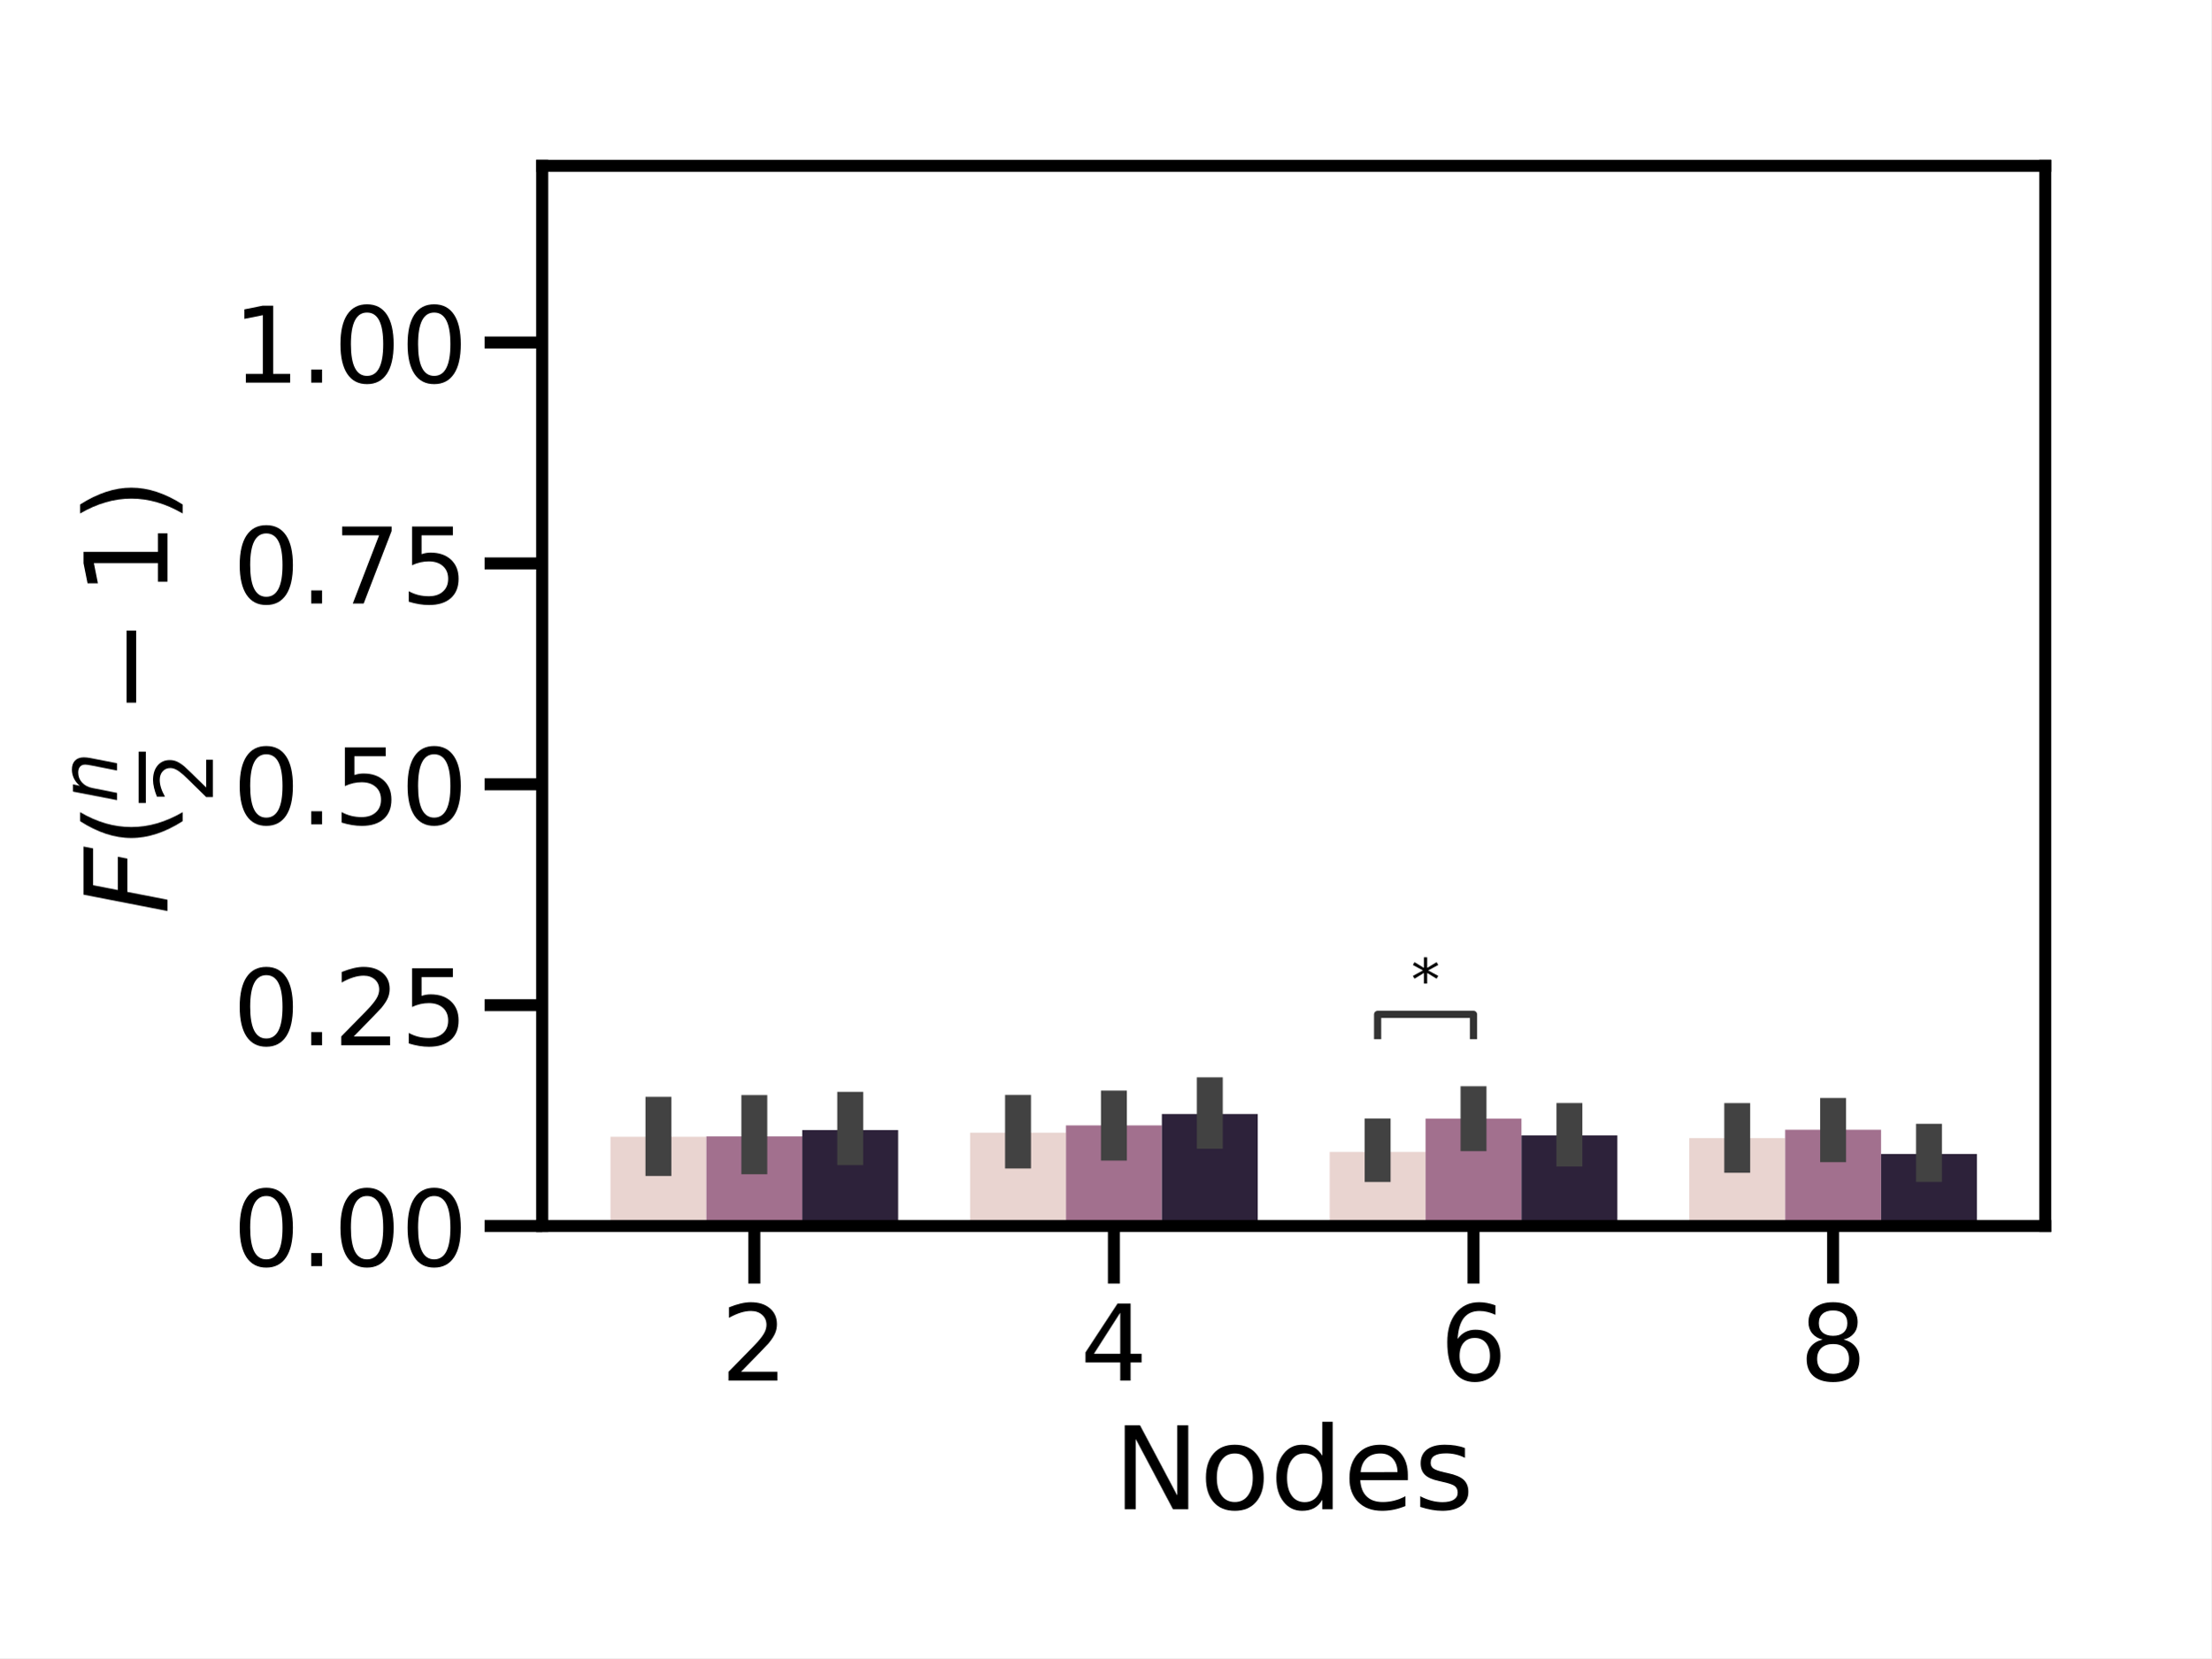
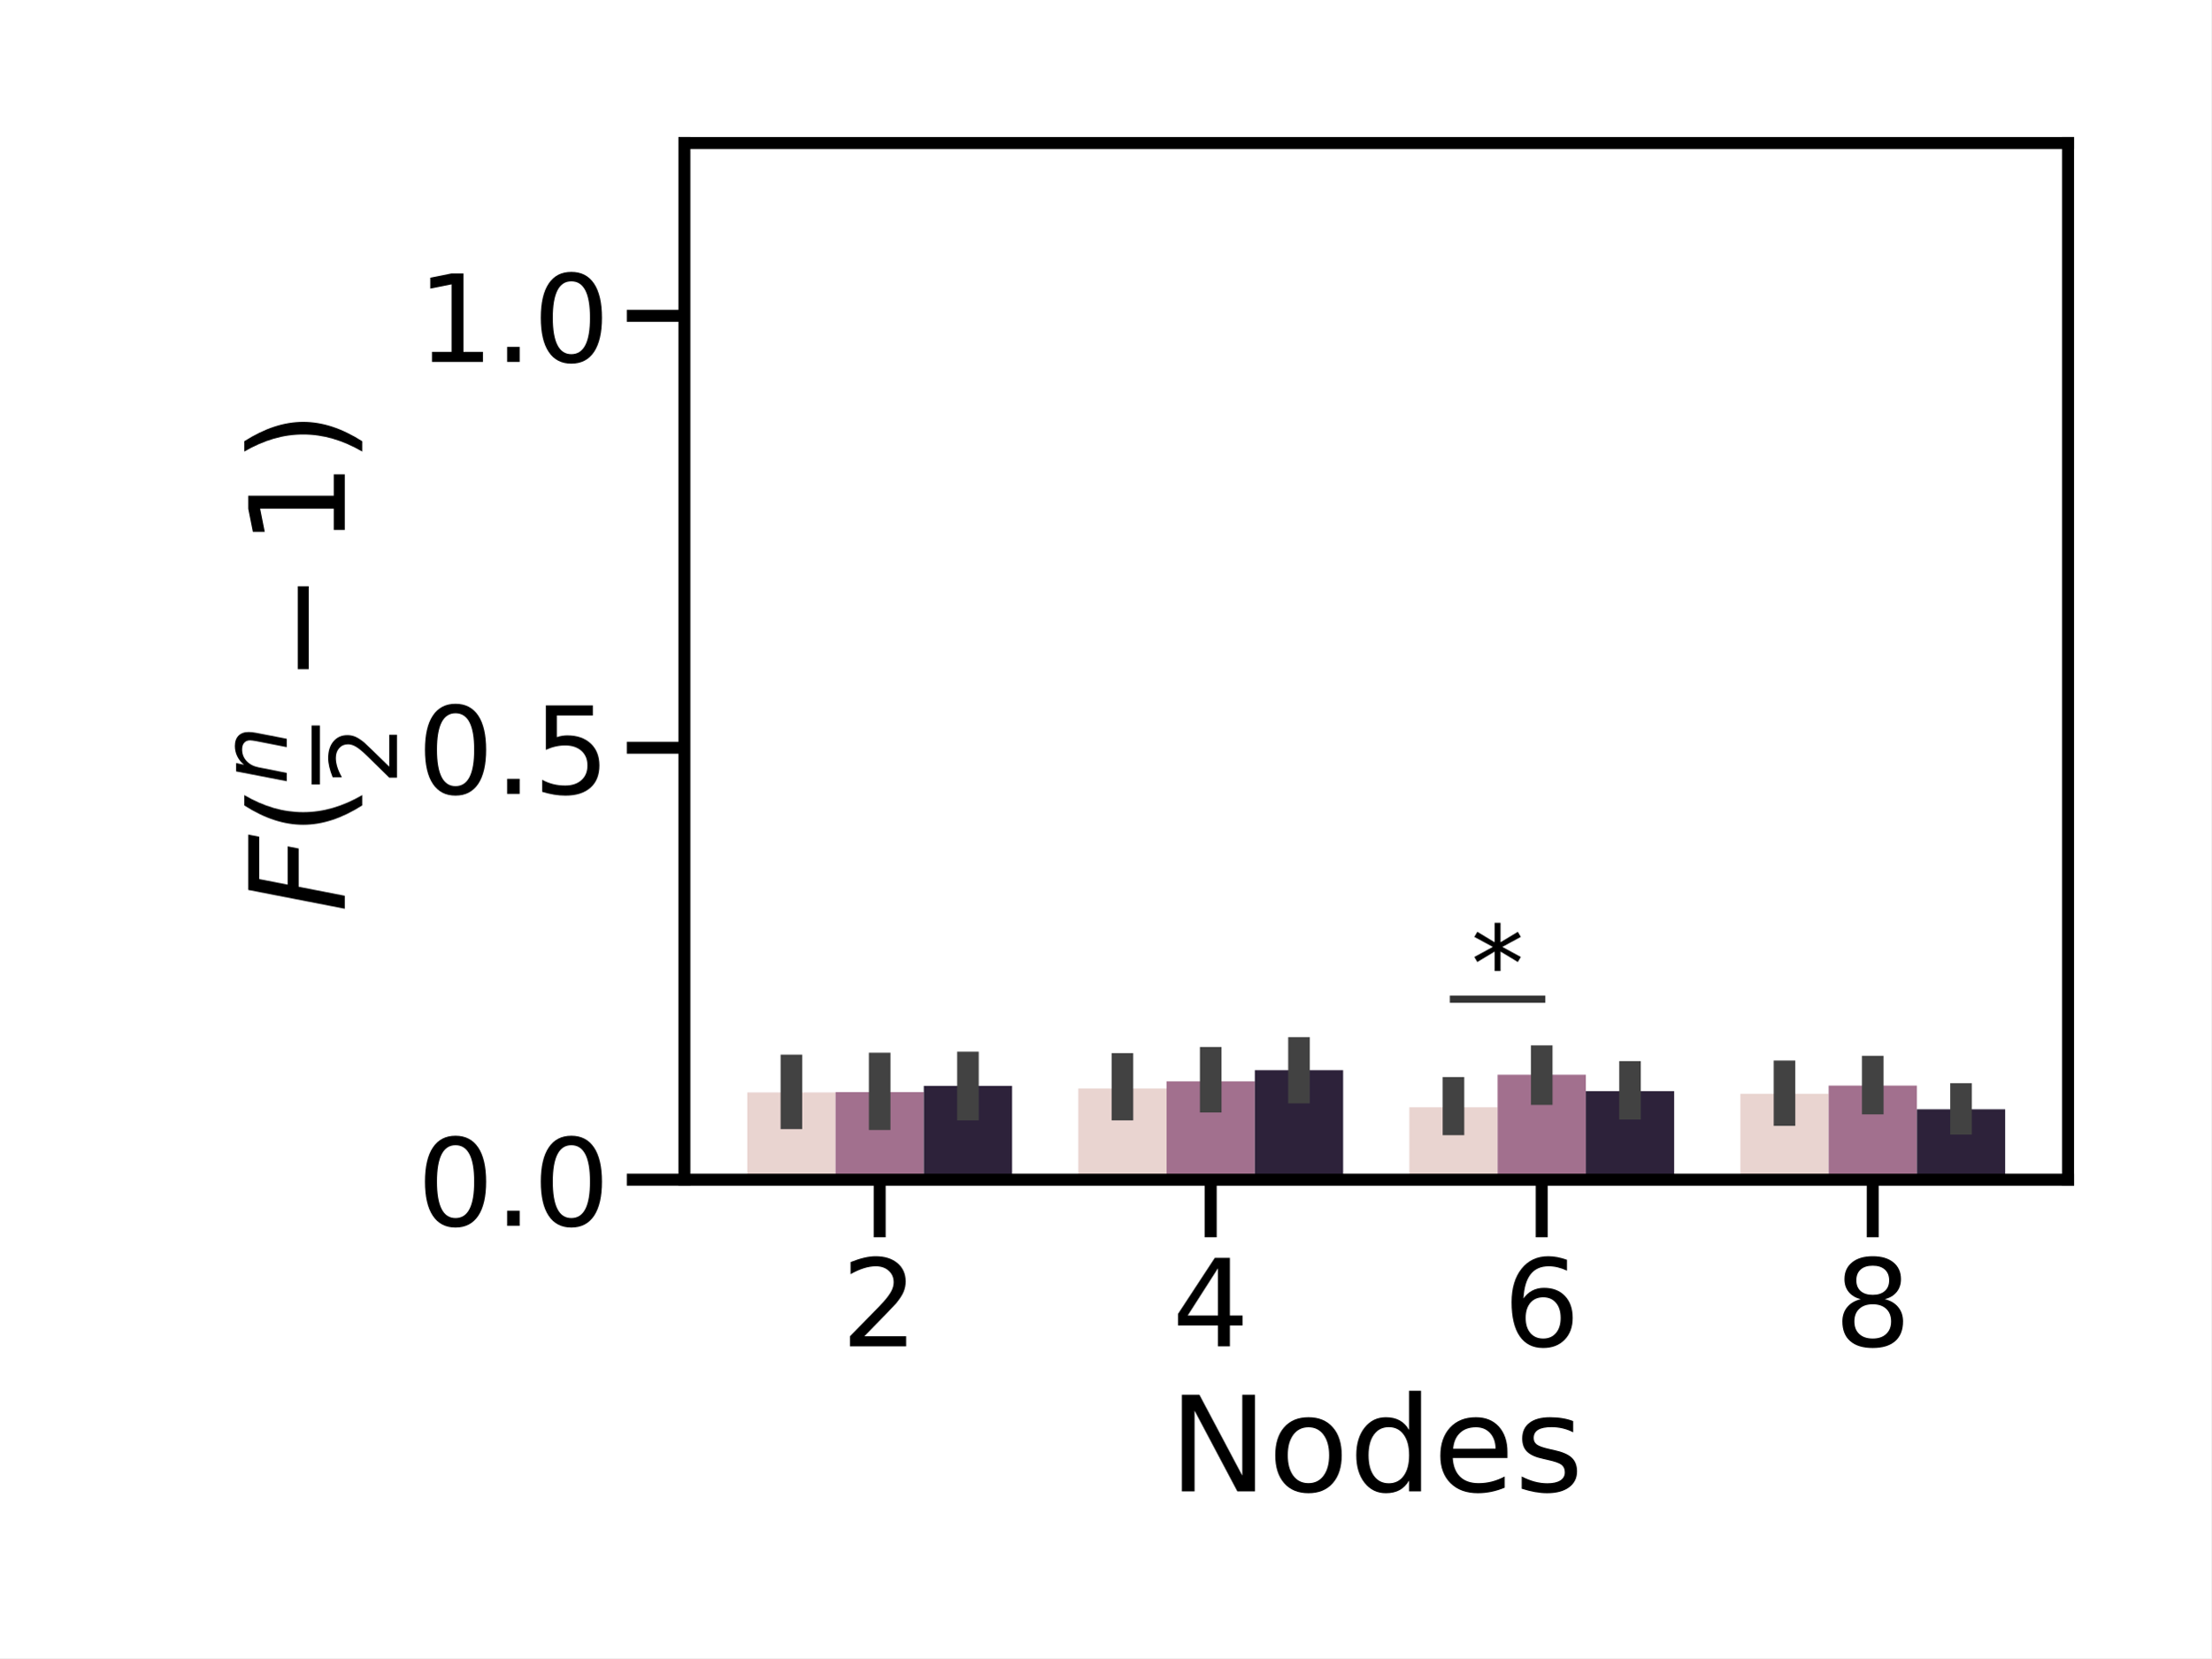
- <svg xmlns="http://www.w3.org/2000/svg" xmlns:xlink="http://www.w3.org/1999/xlink" height="345.6pt" version="1.1" viewBox="0 0 460.8 345.6" width="460.8pt">
+ <svg xmlns="http://www.w3.org/2000/svg" xmlns:xlink="http://www.w3.org/1999/xlink" width="460.8pt" height="345.6pt" viewBox="0 0 460.8 345.6" version="1.1">
  <defs>
-     <style type="text/css">
- *{stroke-linecap:butt;stroke-linejoin:round;}
-   </style>
+     <style type="text/css">*{stroke-linejoin: round; stroke-linecap: butt}</style>
  </defs>
  <g id="figure_1">
    <g id="patch_1">
-       <path d="M 0 345.6  L 460.8 345.6  L 460.8 0  L 0 0  z " style="fill:#ffffff;" />
+       <path d="M 0 345.6  L 460.8 345.6  L 460.8 0  L 0 0  z " style="fill: #ffffff" />
    </g>
    <g id="axes_1">
      <g id="patch_2">
-         <path d="M 112.986 255.54  L 426.24 255.54  L 426.24 34.56  L 112.986 34.56  z " style="fill:#ffffff;" />
+         <path d="M 142.623 245.892  L 430.992 245.892  L 430.992 29.808  L 142.623 29.808  z " style="fill: #ffffff" />
      </g>
      <g id="patch_3">
-         <path clip-path="url(#pf1026919fa)" d="M 127.225 255.54  L 147.209 255.54  L 147.209 236.933  L 127.225 236.933  z " style="fill:#e9d4d0;" />
+         <path d="M 155.731 245.892  L 174.127 245.892  L 174.127 227.697  L 155.731 227.697  z " clip-path="url(#p7e2e59fb26)" style="fill: #e9d4d0" />
      </g>
      <g id="patch_4">
-         <path clip-path="url(#pf1026919fa)" d="M 202.166 255.54  L 222.15 255.54  L 222.15 236.095  L 202.166 236.095  z " style="fill:#e9d4d0;" />
+         <path d="M 224.718 245.892  L 243.115 245.892  L 243.115 226.878  L 224.718 226.878  z " clip-path="url(#p7e2e59fb26)" style="fill: #e9d4d0" />
      </g>
      <g id="patch_5">
-         <path clip-path="url(#pf1026919fa)" d="M 277.107 255.54  L 297.091 255.54  L 297.091 240.096  L 277.107 240.096  z " style="fill:#e9d4d0;" />
+         <path d="M 293.706 245.892  L 312.103 245.892  L 312.103 230.79  L 293.706 230.79  z " clip-path="url(#p7e2e59fb26)" style="fill: #e9d4d0" />
      </g>
      <g id="patch_6">
-         <path clip-path="url(#pf1026919fa)" d="M 352.048 255.54  L 372.033 255.54  L 372.033 237.219  L 352.048 237.219  z " style="fill:#e9d4d0;" />
+         <path d="M 362.694 245.892  L 381.091 245.892  L 381.091 227.977  L 362.694 227.977  z " clip-path="url(#p7e2e59fb26)" style="fill: #e9d4d0" />
      </g>
      <g id="patch_7">
-         <path clip-path="url(#pf1026919fa)" d="M 147.209 255.54  L 167.193 255.54  L 167.193 236.868  L 147.209 236.868  z " style="fill:#a2708e;" />
+         <path d="M 174.127 245.892  L 192.524 245.892  L 192.524 227.634  L 174.127 227.634  z " clip-path="url(#p7e2e59fb26)" style="fill: #a2708e" />
      </g>
      <g id="patch_8">
-         <path clip-path="url(#pf1026919fa)" d="M 222.15 255.54  L 242.135 255.54  L 242.135 234.569  L 222.15 234.569  z " style="fill:#a2708e;" />
+         <path d="M 243.115 245.892  L 261.512 245.892  L 261.512 225.386  L 243.115 225.386  z " clip-path="url(#p7e2e59fb26)" style="fill: #a2708e" />
      </g>
      <g id="patch_9">
-         <path clip-path="url(#pf1026919fa)" d="M 297.091 255.54  L 317.076 255.54  L 317.076 233.162  L 297.091 233.162  z " style="fill:#a2708e;" />
+         <path d="M 312.103 245.892  L 330.5 245.892  L 330.5 224.01  L 312.103 224.01  z " clip-path="url(#p7e2e59fb26)" style="fill: #a2708e" />
      </g>
      <g id="patch_10">
-         <path clip-path="url(#pf1026919fa)" d="M 372.033 255.54  L 392.017 255.54  L 392.017 235.469  L 372.033 235.469  z " style="fill:#a2708e;" />
+         <path d="M 381.091 245.892  L 399.488 245.892  L 399.488 226.266  L 381.091 226.266  z " clip-path="url(#p7e2e59fb26)" style="fill: #a2708e" />
      </g>
      <g id="patch_11">
-         <path clip-path="url(#pf1026919fa)" d="M 167.193 255.54  L 187.178 255.54  L 187.178 235.539  L 167.193 235.539  z " style="fill:#2d223a;" />
+         <path d="M 192.524 245.892  L 210.921 245.892  L 210.921 226.334  L 192.524 226.334  z " clip-path="url(#p7e2e59fb26)" style="fill: #2d223a" />
      </g>
      <g id="patch_12">
-         <path clip-path="url(#pf1026919fa)" d="M 242.135 255.54  L 262.119 255.54  L 262.119 232.192  L 242.135 232.192  z " style="fill:#2d223a;" />
+         <path d="M 261.512 245.892  L 279.909 245.892  L 279.909 223.061  L 261.512 223.061  z " clip-path="url(#p7e2e59fb26)" style="fill: #2d223a" />
      </g>
      <g id="patch_13">
-         <path clip-path="url(#pf1026919fa)" d="M 317.076 255.54  L 337.06 255.54  L 337.06 236.658  L 317.076 236.658  z " style="fill:#2d223a;" />
+         <path d="M 330.5 245.892  L 348.897 245.892  L 348.897 227.429  L 330.5 227.429  z " clip-path="url(#p7e2e59fb26)" style="fill: #2d223a" />
      </g>
      <g id="patch_14">
-         <path clip-path="url(#pf1026919fa)" d="M 392.017 255.54  L 412.001 255.54  L 412.001 240.531  L 392.017 240.531  z " style="fill:#2d223a;" />
+         <path d="M 399.488 245.892  L 417.884 245.892  L 417.884 231.216  L 399.488 231.216  z " clip-path="url(#p7e2e59fb26)" style="fill: #2d223a" />
+       </g>
+       <g id="patch_15">
+         <path d="M 183.326 245.892  L 183.326 245.892  L 183.326 245.892  L 183.326 245.892  z " clip-path="url(#p7e2e59fb26)" style="fill: #e9d4d0" />
+       </g>
+       <g id="patch_16">
+         <path d="M 183.326 245.892  L 183.326 245.892  L 183.326 245.892  L 183.326 245.892  z " clip-path="url(#p7e2e59fb26)" style="fill: #a2708e" />
+       </g>
+       <g id="patch_17">
+         <path d="M 183.326 245.892  L 183.326 245.892  L 183.326 245.892  L 183.326 245.892  z " clip-path="url(#p7e2e59fb26)" style="fill: #2d223a" />
      </g>
      <g id="matplotlib.axis_1">
        <g id="xtick_1">
          <g id="line2d_1">
            <defs>
-               <path d="M 0 0  L 0 12  " id="m43cfe538e5" style="stroke:#000000;stroke-width:2.5;" />
-             </defs>
-             <g>
-               <use style="stroke:#000000;stroke-width:2.5;" x="157.201" xlink:href="#m43cfe538e5" y="255.54" />
+               <path id="mf02ddf198c" d="M 0 0  L 0 12  " style="stroke: #000000; stroke-width: 2.5" />
+             </defs>
+             <g>
+               <use xlink:href="#mf02ddf198c" x="183.326" y="245.892" style="stroke: #000000; stroke-width: 2.5" />
            </g>
          </g>
          <g id="text_1">
-             <defs>
-               <path d="M 19.188 8.297  L 53.609 8.297  L 53.609 0  L 7.328 0  L 7.328 8.297  Q 12.938 14.109 22.625 23.891  Q 32.328 33.688 34.812 36.531  Q 39.547 41.844 41.422 45.531  Q 43.312 49.219 43.312 52.781  Q 43.312 58.594 39.234 62.25  Q 35.156 65.922 28.609 65.922  Q 23.969 65.922 18.812 64.312  Q 13.672 62.703 7.812 59.422  L 7.812 69.391  Q 13.766 71.781 18.938 73  Q 24.125 74.219 28.422 74.219  Q 39.75 74.219 46.484 68.547  Q 53.219 62.891 53.219 53.422  Q 53.219 48.922 51.531 44.891  Q 49.859 40.875 45.406 35.406  Q 44.188 33.984 37.641 27.219  Q 31.109 20.453 19.188 8.297  z " id="DejaVuSans-32" />
-             </defs>
-             <g transform="translate(150.2025 287.7566)scale(0.22 -0.22)">
+             <g transform="translate(175.2772 280.616) scale(0.253 -0.253)">
+               <defs>
+                 <path id="DejaVuSans-32" d="M 1228 531  L 3431 531  L 3431 0  L 469 0  L 469 531  Q 828 903 1448 1529  Q 2069 2156 2228 2338  Q 2531 2678 2651 2914  Q 2772 3150 2772 3378  Q 2772 3750 2511 3984  Q 2250 4219 1831 4219  Q 1534 4219 1204 4116  Q 875 4013 500 3803  L 500 4441  Q 881 4594 1212 4672  Q 1544 4750 1819 4750  Q 2544 4750 2975 4387  Q 3406 4025 3406 3419  Q 3406 3131 3298 2873  Q 3191 2616 2906 2266  Q 2828 2175 2409 1742  Q 1991 1309 1228 531  z " transform="scale(0.015625)" />
+               </defs>
              <use xlink:href="#DejaVuSans-32" />
            </g>
          </g>
        </g>
        <g id="xtick_2">
          <g id="line2d_2">
            <g>
-               <use style="stroke:#000000;stroke-width:2.5;" x="232.142" xlink:href="#m43cfe538e5" y="255.54" />
+               <use xlink:href="#mf02ddf198c" x="252.314" y="245.892" style="stroke: #000000; stroke-width: 2.5" />
            </g>
          </g>
          <g id="text_2">
-             <defs>
-               <path d="M 37.797 64.312  L 12.891 25.391  L 37.797 25.391  z M 35.203 72.906  L 47.609 72.906  L 47.609 25.391  L 58.016 25.391  L 58.016 17.188  L 47.609 17.188  L 47.609 0  L 37.797 0  L 37.797 17.188  L 4.891 17.188  L 4.891 26.703  z " id="DejaVuSans-34" />
-             </defs>
-             <g transform="translate(225.1437 287.7566)scale(0.22 -0.22)">
+             <g transform="translate(244.265 280.616) scale(0.253 -0.253)">
+               <defs>
+                 <path id="DejaVuSans-34" d="M 2419 4116  L 825 1625  L 2419 1625  L 2419 4116  z M 2253 4666  L 3047 4666  L 3047 1625  L 3713 1625  L 3713 1100  L 3047 1100  L 3047 0  L 2419 0  L 2419 1100  L 313 1100  L 313 1709  L 2253 4666  z " transform="scale(0.015625)" />
+               </defs>
              <use xlink:href="#DejaVuSans-34" />
            </g>
          </g>
        </g>
        <g id="xtick_3">
          <g id="line2d_3">
            <g>
-               <use style="stroke:#000000;stroke-width:2.5;" x="307.084" xlink:href="#m43cfe538e5" y="255.54" />
+               <use xlink:href="#mf02ddf198c" x="321.301" y="245.892" style="stroke: #000000; stroke-width: 2.5" />
            </g>
          </g>
          <g id="text_3">
-             <defs>
-               <path d="M 33.016 40.375  Q 26.375 40.375 22.484 35.828  Q 18.609 31.297 18.609 23.391  Q 18.609 15.531 22.484 10.953  Q 26.375 6.391 33.016 6.391  Q 39.656 6.391 43.531 10.953  Q 47.406 15.531 47.406 23.391  Q 47.406 31.297 43.531 35.828  Q 39.656 40.375 33.016 40.375  z M 52.594 71.297  L 52.594 62.312  Q 48.875 64.062 45.094 64.984  Q 41.312 65.922 37.594 65.922  Q 27.828 65.922 22.672 59.328  Q 17.531 52.734 16.797 39.406  Q 19.672 43.656 24.016 45.922  Q 28.375 48.188 33.594 48.188  Q 44.578 48.188 50.953 41.516  Q 57.328 34.859 57.328 23.391  Q 57.328 12.156 50.688 5.359  Q 44.047 -1.422 33.016 -1.422  Q 20.359 -1.422 13.672 8.266  Q 6.984 17.969 6.984 36.375  Q 6.984 53.656 15.188 63.938  Q 23.391 74.219 37.203 74.219  Q 40.922 74.219 44.703 73.484  Q 48.484 72.75 52.594 71.297  z " id="DejaVuSans-36" />
-             </defs>
-             <g transform="translate(300.0848 287.7566)scale(0.22 -0.22)">
+             <g transform="translate(313.2528 280.616) scale(0.253 -0.253)">
+               <defs>
+                 <path id="DejaVuSans-36" d="M 2113 2584  Q 1688 2584 1439 2293  Q 1191 2003 1191 1497  Q 1191 994 1439 701  Q 1688 409 2113 409  Q 2538 409 2786 701  Q 3034 994 3034 1497  Q 3034 2003 2786 2293  Q 2538 2584 2113 2584  z M 3366 4563  L 3366 3988  Q 3128 4100 2886 4159  Q 2644 4219 2406 4219  Q 1781 4219 1451 3797  Q 1122 3375 1075 2522  Q 1259 2794 1537 2939  Q 1816 3084 2150 3084  Q 2853 3084 3261 2657  Q 3669 2231 3669 1497  Q 3669 778 3244 343  Q 2819 -91 2113 -91  Q 1303 -91 875 529  Q 447 1150 447 2328  Q 447 3434 972 4092  Q 1497 4750 2381 4750  Q 2619 4750 2861 4703  Q 3103 4656 3366 4563  z " transform="scale(0.015625)" />
+               </defs>
              <use xlink:href="#DejaVuSans-36" />
            </g>
          </g>
        </g>
        <g id="xtick_4">
          <g id="line2d_4">
            <g>
-               <use style="stroke:#000000;stroke-width:2.5;" x="382.025" xlink:href="#m43cfe538e5" y="255.54" />
+               <use xlink:href="#mf02ddf198c" x="390.289" y="245.892" style="stroke: #000000; stroke-width: 2.5" />
            </g>
          </g>
          <g id="text_4">
-             <defs>
-               <path d="M 31.781 34.625  Q 24.75 34.625 20.719 30.859  Q 16.703 27.094 16.703 20.516  Q 16.703 13.922 20.719 10.156  Q 24.75 6.391 31.781 6.391  Q 38.812 6.391 42.859 10.172  Q 46.922 13.969 46.922 20.516  Q 46.922 27.094 42.891 30.859  Q 38.875 34.625 31.781 34.625  z M 21.922 38.812  Q 15.578 40.375 12.031 44.719  Q 8.5 49.078 8.5 55.328  Q 8.5 64.062 14.719 69.141  Q 20.953 74.219 31.781 74.219  Q 42.672 74.219 48.875 69.141  Q 55.078 64.062 55.078 55.328  Q 55.078 49.078 51.531 44.719  Q 48 40.375 41.703 38.812  Q 48.828 37.156 52.797 32.312  Q 56.781 27.484 56.781 20.516  Q 56.781 9.906 50.312 4.234  Q 43.844 -1.422 31.781 -1.422  Q 19.734 -1.422 13.25 4.234  Q 6.781 9.906 6.781 20.516  Q 6.781 27.484 10.781 32.312  Q 14.797 37.156 21.922 38.812  z M 18.312 54.391  Q 18.312 48.734 21.844 45.562  Q 25.391 42.391 31.781 42.391  Q 38.141 42.391 41.719 45.562  Q 45.312 48.734 45.312 54.391  Q 45.312 60.062 41.719 63.234  Q 38.141 66.406 31.781 66.406  Q 25.391 66.406 21.844 63.234  Q 18.312 60.062 18.312 54.391  z " id="DejaVuSans-38" />
-             </defs>
-             <g transform="translate(375.026 287.7566)scale(0.22 -0.22)">
+             <g transform="translate(382.2406 280.616) scale(0.253 -0.253)">
+               <defs>
+                 <path id="DejaVuSans-38" d="M 2034 2216  Q 1584 2216 1326 1975  Q 1069 1734 1069 1313  Q 1069 891 1326 650  Q 1584 409 2034 409  Q 2484 409 2743 651  Q 3003 894 3003 1313  Q 3003 1734 2745 1975  Q 2488 2216 2034 2216  z M 1403 2484  Q 997 2584 770 2862  Q 544 3141 544 3541  Q 544 4100 942 4425  Q 1341 4750 2034 4750  Q 2731 4750 3128 4425  Q 3525 4100 3525 3541  Q 3525 3141 3298 2862  Q 3072 2584 2669 2484  Q 3125 2378 3379 2068  Q 3634 1759 3634 1313  Q 3634 634 3220 271  Q 2806 -91 2034 -91  Q 1263 -91 848 271  Q 434 634 434 1313  Q 434 1759 690 2068  Q 947 2378 1403 2484  z M 1172 3481  Q 1172 3119 1398 2916  Q 1625 2713 2034 2713  Q 2441 2713 2670 2916  Q 2900 3119 2900 3481  Q 2900 3844 2670 4047  Q 2441 4250 2034 4250  Q 1625 4250 1398 4047  Q 1172 3844 1172 3481  z " transform="scale(0.015625)" />
+               </defs>
              <use xlink:href="#DejaVuSans-38" />
            </g>
          </g>
        </g>
        <g id="text_5">
-           <defs>
-             <path d="M 9.812 72.906  L 23.094 72.906  L 55.422 11.922  L 55.422 72.906  L 64.984 72.906  L 64.984 0  L 51.703 0  L 19.391 60.984  L 19.391 0  L 9.812 0  z " id="DejaVuSans-4e" />
-             <path d="M 30.609 48.391  Q 23.391 48.391 19.188 42.75  Q 14.984 37.109 14.984 27.297  Q 14.984 17.484 19.156 11.844  Q 23.344 6.203 30.609 6.203  Q 37.797 6.203 41.984 11.859  Q 46.188 17.531 46.188 27.297  Q 46.188 37.016 41.984 42.703  Q 37.797 48.391 30.609 48.391  z M 30.609 56  Q 42.328 56 49.016 48.375  Q 55.719 40.766 55.719 27.297  Q 55.719 13.875 49.016 6.219  Q 42.328 -1.422 30.609 -1.422  Q 18.844 -1.422 12.172 6.219  Q 5.516 13.875 5.516 27.297  Q 5.516 40.766 12.172 48.375  Q 18.844 56 30.609 56  z " id="DejaVuSans-6f" />
-             <path d="M 45.406 46.391  L 45.406 75.984  L 54.391 75.984  L 54.391 0  L 45.406 0  L 45.406 8.203  Q 42.578 3.328 38.25 0.953  Q 33.938 -1.422 27.875 -1.422  Q 17.969 -1.422 11.734 6.484  Q 5.516 14.406 5.516 27.297  Q 5.516 40.188 11.734 48.094  Q 17.969 56 27.875 56  Q 33.938 56 38.25 53.625  Q 42.578 51.266 45.406 46.391  z M 14.797 27.297  Q 14.797 17.391 18.875 11.75  Q 22.953 6.109 30.078 6.109  Q 37.203 6.109 41.297 11.75  Q 45.406 17.391 45.406 27.297  Q 45.406 37.203 41.297 42.844  Q 37.203 48.484 30.078 48.484  Q 22.953 48.484 18.875 42.844  Q 14.797 37.203 14.797 27.297  z " id="DejaVuSans-64" />
-             <path d="M 56.203 29.594  L 56.203 25.203  L 14.891 25.203  Q 15.484 15.922 20.484 11.062  Q 25.484 6.203 34.422 6.203  Q 39.594 6.203 44.453 7.469  Q 49.312 8.734 54.109 11.281  L 54.109 2.781  Q 49.266 0.734 44.188 -0.344  Q 39.109 -1.422 33.891 -1.422  Q 20.797 -1.422 13.156 6.188  Q 5.516 13.812 5.516 26.812  Q 5.516 40.234 12.766 48.109  Q 20.016 56 32.328 56  Q 43.359 56 49.781 48.891  Q 56.203 41.797 56.203 29.594  z M 47.219 32.234  Q 47.125 39.594 43.094 43.984  Q 39.062 48.391 32.422 48.391  Q 24.906 48.391 20.391 44.141  Q 15.875 39.891 15.188 32.172  z " id="DejaVuSans-65" />
-             <path d="M 44.281 53.078  L 44.281 44.578  Q 40.484 46.531 36.375 47.5  Q 32.281 48.484 27.875 48.484  Q 21.188 48.484 17.844 46.438  Q 14.5 44.391 14.5 40.281  Q 14.5 37.156 16.891 35.375  Q 19.281 33.594 26.516 31.984  L 29.594 31.297  Q 39.156 29.25 43.188 25.516  Q 47.219 21.781 47.219 15.094  Q 47.219 7.469 41.188 3.016  Q 35.156 -1.422 24.609 -1.422  Q 20.219 -1.422 15.453 -0.562  Q 10.688 0.297 5.422 2  L 5.422 11.281  Q 10.406 8.688 15.234 7.391  Q 20.062 6.109 24.812 6.109  Q 31.156 6.109 34.562 8.281  Q 37.984 10.453 37.984 14.406  Q 37.984 18.062 35.516 20.016  Q 33.062 21.969 24.703 23.781  L 21.578 24.516  Q 13.234 26.266 9.516 29.906  Q 5.812 33.547 5.812 39.891  Q 5.812 47.609 11.281 51.797  Q 16.75 56 26.812 56  Q 31.781 56 36.172 55.266  Q 40.578 54.547 44.281 53.078  z " id="DejaVuSans-73" />
-           </defs>
-           <g transform="translate(232.0399 314.5681)scale(0.24 -0.24)">
+           <g transform="translate(243.5984 310.8493) scale(0.276 -0.276)">
+             <defs>
+               <path id="DejaVuSans-4e" d="M 628 4666  L 1478 4666  L 3547 763  L 3547 4666  L 4159 4666  L 4159 0  L 3309 0  L 1241 3903  L 1241 0  L 628 0  L 628 4666  z " transform="scale(0.015625)" />
+               <path id="DejaVuSans-6f" d="M 1959 3097  Q 1497 3097 1228 2736  Q 959 2375 959 1747  Q 959 1119 1226 758  Q 1494 397 1959 397  Q 2419 397 2687 759  Q 2956 1122 2956 1747  Q 2956 2369 2687 2733  Q 2419 3097 1959 3097  z M 1959 3584  Q 2709 3584 3137 3096  Q 3566 2609 3566 1747  Q 3566 888 3137 398  Q 2709 -91 1959 -91  Q 1206 -91 779 398  Q 353 888 353 1747  Q 353 2609 779 3096  Q 1206 3584 1959 3584  z " transform="scale(0.015625)" />
+               <path id="DejaVuSans-64" d="M 2906 2969  L 2906 4863  L 3481 4863  L 3481 0  L 2906 0  L 2906 525  Q 2725 213 2448 61  Q 2172 -91 1784 -91  Q 1150 -91 751 415  Q 353 922 353 1747  Q 353 2572 751 3078  Q 1150 3584 1784 3584  Q 2172 3584 2448 3432  Q 2725 3281 2906 2969  z M 947 1747  Q 947 1113 1208 752  Q 1469 391 1925 391  Q 2381 391 2643 752  Q 2906 1113 2906 1747  Q 2906 2381 2643 2742  Q 2381 3103 1925 3103  Q 1469 3103 1208 2742  Q 947 2381 947 1747  z " transform="scale(0.015625)" />
+               <path id="DejaVuSans-65" d="M 3597 1894  L 3597 1613  L 953 1613  Q 991 1019 1311 708  Q 1631 397 2203 397  Q 2534 397 2845 478  Q 3156 559 3463 722  L 3463 178  Q 3153 47 2828 -22  Q 2503 -91 2169 -91  Q 1331 -91 842 396  Q 353 884 353 1716  Q 353 2575 817 3079  Q 1281 3584 2069 3584  Q 2775 3584 3186 3129  Q 3597 2675 3597 1894  z M 3022 2063  Q 3016 2534 2758 2815  Q 2500 3097 2075 3097  Q 1594 3097 1305 2825  Q 1016 2553 972 2059  L 3022 2063  z " transform="scale(0.015625)" />
+               <path id="DejaVuSans-73" d="M 2834 3397  L 2834 2853  Q 2591 2978 2328 3040  Q 2066 3103 1784 3103  Q 1356 3103 1142 2972  Q 928 2841 928 2578  Q 928 2378 1081 2264  Q 1234 2150 1697 2047  L 1894 2003  Q 2506 1872 2764 1633  Q 3022 1394 3022 966  Q 3022 478 2636 193  Q 2250 -91 1575 -91  Q 1294 -91 989 -36  Q 684 19 347 128  L 347 722  Q 666 556 975 473  Q 1284 391 1588 391  Q 1994 391 2212 530  Q 2431 669 2431 922  Q 2431 1156 2273 1281  Q 2116 1406 1581 1522  L 1381 1569  Q 847 1681 609 1914  Q 372 2147 372 2553  Q 372 3047 722 3315  Q 1072 3584 1716 3584  Q 2034 3584 2315 3537  Q 2597 3491 2834 3397  z " transform="scale(0.015625)" />
+             </defs>
            <use xlink:href="#DejaVuSans-4e" />
-             <use x="74.805" xlink:href="#DejaVuSans-6f" />
-             <use x="135.986" xlink:href="#DejaVuSans-64" />
-             <use x="199.463" xlink:href="#DejaVuSans-65" />
-             <use x="260.986" xlink:href="#DejaVuSans-73" />
+             <use xlink:href="#DejaVuSans-6f" transform="translate(74.80469 0)" />
+             <use xlink:href="#DejaVuSans-64" transform="translate(135.9863 0)" />
+             <use xlink:href="#DejaVuSans-65" transform="translate(199.4629 0)" />
+             <use xlink:href="#DejaVuSans-73" transform="translate(260.9863 0)" />
          </g>
        </g>
      </g>
      <g id="matplotlib.axis_2">
        <g id="ytick_1">
          <g id="line2d_5">
            <defs>
-               <path d="M 0 0  L -12 0  " id="m7d9e488878" style="stroke:#000000;stroke-width:2.5;" />
-             </defs>
-             <g>
-               <use style="stroke:#000000;stroke-width:2.5;" x="112.986" xlink:href="#m7d9e488878" y="255.54" />
+               <path id="m0af5808512" d="M 0 0  L -12 0  " style="stroke: #000000; stroke-width: 2.5" />
+             </defs>
+             <g>
+               <use xlink:href="#m0af5808512" x="142.623" y="245.892" style="stroke: #000000; stroke-width: 2.5" />
            </g>
          </g>
          <g id="text_6">
-             <defs>
-               <path d="M 31.781 66.406  Q 24.172 66.406 20.328 58.906  Q 16.5 51.422 16.5 36.375  Q 16.5 21.391 20.328 13.891  Q 24.172 6.391 31.781 6.391  Q 39.453 6.391 43.281 13.891  Q 47.125 21.391 47.125 36.375  Q 47.125 51.422 43.281 58.906  Q 39.453 66.406 31.781 66.406  z M 31.781 74.219  Q 44.047 74.219 50.516 64.516  Q 56.984 54.828 56.984 36.375  Q 56.984 17.969 50.516 8.266  Q 44.047 -1.422 31.781 -1.422  Q 19.531 -1.422 13.062 8.266  Q 6.594 17.969 6.594 36.375  Q 6.594 54.828 13.062 64.516  Q 19.531 74.219 31.781 74.219  z " id="DejaVuSans-30" />
-               <path d="M 10.688 12.406  L 21 12.406  L 21 0  L 10.688 0  z " id="DejaVuSans-2e" />
-             </defs>
-             <g transform="translate(48.50162 263.8983)scale(0.22 -0.22)">
+             <g transform="translate(86.88809 255.504) scale(0.253 -0.253)">
+               <defs>
+                 <path id="DejaVuSans-30" d="M 2034 4250  Q 1547 4250 1301 3770  Q 1056 3291 1056 2328  Q 1056 1369 1301 889  Q 1547 409 2034 409  Q 2525 409 2770 889  Q 3016 1369 3016 2328  Q 3016 3291 2770 3770  Q 2525 4250 2034 4250  z M 2034 4750  Q 2819 4750 3233 4129  Q 3647 3509 3647 2328  Q 3647 1150 3233 529  Q 2819 -91 2034 -91  Q 1250 -91 836 529  Q 422 1150 422 2328  Q 422 3509 836 4129  Q 1250 4750 2034 4750  z " transform="scale(0.015625)" />
+                 <path id="DejaVuSans-2e" d="M 684 794  L 1344 794  L 1344 0  L 684 0  L 684 794  z " transform="scale(0.015625)" />
+               </defs>
              <use xlink:href="#DejaVuSans-30" />
-               <use x="63.623" xlink:href="#DejaVuSans-2e" />
-               <use x="95.41" xlink:href="#DejaVuSans-30" />
-               <use x="159.033" xlink:href="#DejaVuSans-30" />
+               <use xlink:href="#DejaVuSans-2e" transform="translate(63.62305 0)" />
+               <use xlink:href="#DejaVuSans-30" transform="translate(95.41016 0)" />
            </g>
          </g>
        </g>
        <g id="ytick_2">
          <g id="line2d_6">
            <g>
-               <use style="stroke:#000000;stroke-width:2.5;" x="112.986" xlink:href="#m7d9e488878" y="209.502" />
+               <use xlink:href="#m0af5808512" x="142.623" y="155.857" style="stroke: #000000; stroke-width: 2.5" />
            </g>
          </g>
          <g id="text_7">
-             <defs>
-               <path d="M 10.797 72.906  L 49.516 72.906  L 49.516 64.594  L 19.828 64.594  L 19.828 46.734  Q 21.969 47.469 24.109 47.828  Q 26.266 48.188 28.422 48.188  Q 40.625 48.188 47.75 41.5  Q 54.891 34.812 54.891 23.391  Q 54.891 11.625 47.562 5.094  Q 40.234 -1.422 26.906 -1.422  Q 22.312 -1.422 17.547 -0.641  Q 12.797 0.141 7.719 1.703  L 7.719 11.625  Q 12.109 9.234 16.797 8.062  Q 21.484 6.891 26.703 6.891  Q 35.156 6.891 40.078 11.328  Q 45.016 15.766 45.016 23.391  Q 45.016 31 40.078 35.438  Q 35.156 39.891 26.703 39.891  Q 22.75 39.891 18.812 39.016  Q 14.891 38.141 10.797 36.281  z " id="DejaVuSans-35" />
-             </defs>
-             <g transform="translate(48.50162 217.8608)scale(0.22 -0.22)">
+             <g transform="translate(86.88809 165.469) scale(0.253 -0.253)">
+               <defs>
+                 <path id="DejaVuSans-35" d="M 691 4666  L 3169 4666  L 3169 4134  L 1269 4134  L 1269 2991  Q 1406 3038 1543 3061  Q 1681 3084 1819 3084  Q 2600 3084 3056 2656  Q 3513 2228 3513 1497  Q 3513 744 3044 326  Q 2575 -91 1722 -91  Q 1428 -91 1123 -41  Q 819 9 494 109  L 494 744  Q 775 591 1075 516  Q 1375 441 1709 441  Q 2250 441 2565 725  Q 2881 1009 2881 1497  Q 2881 1984 2565 2268  Q 2250 2553 1709 2553  Q 1456 2553 1204 2497  Q 953 2441 691 2322  L 691 4666  z " transform="scale(0.015625)" />
+               </defs>
              <use xlink:href="#DejaVuSans-30" />
-               <use x="63.623" xlink:href="#DejaVuSans-2e" />
-               <use x="95.41" xlink:href="#DejaVuSans-32" />
-               <use x="159.033" xlink:href="#DejaVuSans-35" />
+               <use xlink:href="#DejaVuSans-2e" transform="translate(63.62305 0)" />
+               <use xlink:href="#DejaVuSans-35" transform="translate(95.41016 0)" />
            </g>
          </g>
        </g>
        <g id="ytick_3">
          <g id="line2d_7">
            <g>
-               <use style="stroke:#000000;stroke-width:2.5;" x="112.986" xlink:href="#m7d9e488878" y="163.465" />
+               <use xlink:href="#m0af5808512" x="142.623" y="65.822" style="stroke: #000000; stroke-width: 2.5" />
            </g>
          </g>
          <g id="text_8">
-             <g transform="translate(48.50162 171.8233)scale(0.22 -0.22)">
-               <use xlink:href="#DejaVuSans-30" />
-               <use x="63.623" xlink:href="#DejaVuSans-2e" />
-               <use x="95.41" xlink:href="#DejaVuSans-35" />
-               <use x="159.033" xlink:href="#DejaVuSans-30" />
-             </g>
-           </g>
-         </g>
-         <g id="ytick_4">
-           <g id="line2d_8">
-             <g>
-               <use style="stroke:#000000;stroke-width:2.5;" x="112.986" xlink:href="#m7d9e488878" y="117.427" />
-             </g>
-           </g>
-           <g id="text_9">
-             <defs>
-               <path d="M 8.203 72.906  L 55.078 72.906  L 55.078 68.703  L 28.609 0  L 18.312 0  L 43.219 64.594  L 8.203 64.594  z " id="DejaVuSans-37" />
-             </defs>
-             <g transform="translate(48.50162 125.7858)scale(0.22 -0.22)">
-               <use xlink:href="#DejaVuSans-30" />
-               <use x="63.623" xlink:href="#DejaVuSans-2e" />
-               <use x="95.41" xlink:href="#DejaVuSans-37" />
-               <use x="159.033" xlink:href="#DejaVuSans-35" />
-             </g>
-           </g>
-         </g>
-         <g id="ytick_5">
-           <g id="line2d_9">
-             <g>
-               <use style="stroke:#000000;stroke-width:2.5;" x="112.986" xlink:href="#m7d9e488878" y="71.39" />
-             </g>
-           </g>
-           <g id="text_10">
-             <defs>
-               <path d="M 12.406 8.297  L 28.516 8.297  L 28.516 63.922  L 10.984 60.406  L 10.984 69.391  L 28.422 72.906  L 38.281 72.906  L 38.281 8.297  L 54.391 8.297  L 54.391 0  L 12.406 0  z " id="DejaVuSans-31" />
-             </defs>
-             <g transform="translate(48.50162 79.74828)scale(0.22 -0.22)">
+             <g transform="translate(86.88809 75.43402) scale(0.253 -0.253)">
+               <defs>
+                 <path id="DejaVuSans-31" d="M 794 531  L 1825 531  L 1825 4091  L 703 3866  L 703 4441  L 1819 4666  L 2450 4666  L 2450 531  L 3481 531  L 3481 0  L 794 0  L 794 531  z " transform="scale(0.015625)" />
+               </defs>
              <use xlink:href="#DejaVuSans-31" />
-               <use x="63.623" xlink:href="#DejaVuSans-2e" />
-               <use x="95.41" xlink:href="#DejaVuSans-30" />
-               <use x="159.033" xlink:href="#DejaVuSans-30" />
-             </g>
-           </g>
-         </g>
-         <g id="text_11">
+               <use xlink:href="#DejaVuSans-2e" transform="translate(63.62305 0)" />
+               <use xlink:href="#DejaVuSans-30" transform="translate(95.41016 0)" />
+             </g>
+           </g>
+         </g>
+         <g id="text_9">
+           <g transform="translate(71.84809 190.152) rotate(-90) scale(0.276 -0.276)">
+             <defs>
+               <path id="DejaVuSans-Oblique-46" d="M 1081 4666  L 3756 4666  L 3653 4134  L 1606 4134  L 1338 2759  L 3188 2759  L 3084 2228  L 1234 2228  L 800 0  L 172 0  L 1081 4666  z " transform="scale(0.015625)" />
+               <path id="DejaVuSans-28" d="M 1984 4856  Q 1566 4138 1362 3434  Q 1159 2731 1159 2009  Q 1159 1288 1364 580  Q 1569 -128 1984 -844  L 1484 -844  Q 1016 -109 783 600  Q 550 1309 550 2009  Q 550 2706 781 3412  Q 1013 4119 1484 4856  L 1984 4856  z " transform="scale(0.015625)" />
+               <path id="DejaVuSans-Oblique-6e" d="M 3566 2113  L 3156 0  L 2578 0  L 2988 2091  Q 3016 2238 3031 2350  Q 3047 2463 3047 2528  Q 3047 2791 2881 2937  Q 2716 3084 2419 3084  Q 1956 3084 1622 2776  Q 1288 2469 1184 1941  L 800 0  L 225 0  L 903 3500  L 1478 3500  L 1363 2950  Q 1603 3253 1940 3418  Q 2278 3584 2650 3584  Q 3113 3584 3367 3334  Q 3622 3084 3622 2631  Q 3622 2519 3608 2391  Q 3594 2263 3566 2113  z " transform="scale(0.015625)" />
+               <path id="DejaVuSans-2212" d="M 678 2272  L 4684 2272  L 4684 1741  L 678 1741  L 678 2272  z " transform="scale(0.015625)" />
+               <path id="DejaVuSans-29" d="M 513 4856  L 1013 4856  Q 1481 4119 1714 3412  Q 1947 2706 1947 2009  Q 1947 1309 1714 600  Q 1481 -109 1013 -844  L 513 -844  Q 928 -128 1133 580  Q 1338 1288 1338 2009  Q 1338 2731 1133 3434  Q 928 4138 513 4856  z " transform="scale(0.015625)" />
+             </defs>
+             <use xlink:href="#DejaVuSans-Oblique-46" transform="translate(0 0.003125)" />
+             <use xlink:href="#DejaVuSans-28" transform="translate(57.51953 0.003125)" />
+             <use xlink:href="#DejaVuSans-Oblique-6e" transform="translate(96.5332 43.8) scale(0.7)" />
+             <use xlink:href="#DejaVuSans-32" transform="translate(96.5332 -39.40313) scale(0.7)" />
+             <use xlink:href="#DejaVuSans-2212" transform="translate(173.0518 0.003125)" />
+             <use xlink:href="#DejaVuSans-31" transform="translate(276.3232 0.003125)" />
+             <use xlink:href="#DejaVuSans-29" transform="translate(339.9463 0.003125)" />
+             <path d="M 96.533 18.8  L 96.533 25.05  L 141.069 25.05  L 141.069 18.8  L 96.533 18.8  z " />
+           </g>
+         </g>
+       </g>
+       <g id="line2d_8">
+         <path d="M 164.929 233.091  L 164.929 222.076  " clip-path="url(#p7e2e59fb26)" style="fill: none; stroke: #424242; stroke-width: 4.5; stroke-linecap: square" />
+       </g>
+       <g id="line2d_9">
+         <path d="M 233.917 231.271  L 233.917 221.752  " clip-path="url(#p7e2e59fb26)" style="fill: none; stroke: #424242; stroke-width: 4.5; stroke-linecap: square" />
+       </g>
+       <g id="line2d_10">
+         <path d="M 302.905 234.36  L 302.905 226.755  " clip-path="url(#p7e2e59fb26)" style="fill: none; stroke: #424242; stroke-width: 4.5; stroke-linecap: square" />
+       </g>
+       <g id="line2d_11">
+         <path d="M 371.892 232.415  L 371.892 223.293  " clip-path="url(#p7e2e59fb26)" style="fill: none; stroke: #424242; stroke-width: 4.5; stroke-linecap: square" />
+       </g>
+       <g id="line2d_12">
+         <path d="M 183.326 233.277  L 183.326 221.666  " clip-path="url(#p7e2e59fb26)" style="fill: none; stroke: #424242; stroke-width: 4.5; stroke-linecap: square" />
+       </g>
+       <g id="line2d_13">
+         <path d="M 252.314 229.629  L 252.314 220.488  " clip-path="url(#p7e2e59fb26)" style="fill: none; stroke: #424242; stroke-width: 4.5; stroke-linecap: square" />
+       </g>
+       <g id="line2d_14">
+         <path d="M 321.301 228.054  L 321.301 220.137  " clip-path="url(#p7e2e59fb26)" style="fill: none; stroke: #424242; stroke-width: 4.5; stroke-linecap: square" />
+       </g>
+       <g id="line2d_15">
+         <path d="M 390.289 230.017  L 390.289 222.331  " clip-path="url(#p7e2e59fb26)" style="fill: none; stroke: #424242; stroke-width: 4.5; stroke-linecap: square" />
+       </g>
+       <g id="line2d_16">
+         <path d="M 201.723 231.268  L 201.723 221.45  " clip-path="url(#p7e2e59fb26)" style="fill: none; stroke: #424242; stroke-width: 4.5; stroke-linecap: square" />
+       </g>
+       <g id="line2d_17">
+         <path d="M 270.71 227.727  L 270.71 218.415  " clip-path="url(#p7e2e59fb26)" style="fill: none; stroke: #424242; stroke-width: 4.5; stroke-linecap: square" />
+       </g>
+       <g id="line2d_18">
+         <path d="M 339.698 231.096  L 339.698 223.427  " clip-path="url(#p7e2e59fb26)" style="fill: none; stroke: #424242; stroke-width: 4.5; stroke-linecap: square" />
+       </g>
+       <g id="line2d_19">
+         <path d="M 408.686 234.231  L 408.686 228.018  " clip-path="url(#p7e2e59fb26)" style="fill: none; stroke: #424242; stroke-width: 4.5; stroke-linecap: square" />
+       </g>
+       <g id="line2d_20">
+         <path d="M 302.905 208.252  L 302.905 208.252  L 321.301 208.252  L 321.301 208.252  " style="fill: none; stroke: #333333; stroke-width: 1.5; stroke-linecap: square" />
+       </g>
+       <g id="patch_18">
+         <path d="M 142.623 245.892  L 142.623 29.808  " style="fill: none; stroke: #000000; stroke-width: 2.5; stroke-linejoin: miter; stroke-linecap: square" />
+       </g>
+       <g id="patch_19">
+         <path d="M 430.992 245.892  L 430.992 29.808  " style="fill: none; stroke: #000000; stroke-width: 2.5; stroke-linejoin: miter; stroke-linecap: square" />
+       </g>
+       <g id="patch_20">
+         <path d="M 142.623 245.892  L 430.992 245.892  " style="fill: none; stroke: #000000; stroke-width: 2.5; stroke-linejoin: miter; stroke-linecap: square" />
+       </g>
+       <g id="patch_21">
+         <path d="M 142.623 29.808  L 430.992 29.808  " style="fill: none; stroke: #000000; stroke-width: 2.5; stroke-linejoin: miter; stroke-linecap: square" />
+       </g>
+       <g id="text_10">
+         <g transform="translate(306.603 208.677) scale(0.22 -0.22)">
          <defs>
-             <path d="M 16.891 72.906  L 58.688 72.906  L 57.078 64.594  L 25.094 64.594  L 20.906 43.109  L 49.812 43.109  L 48.188 34.812  L 19.281 34.812  L 12.5 0  L 2.688 0  z " id="DejaVuSans-Oblique-46" />
-             <path d="M 31 75.875  Q 24.469 64.656 21.281 53.656  Q 18.109 42.672 18.109 31.391  Q 18.109 20.125 21.312 9.062  Q 24.516 -2 31 -13.188  L 23.188 -13.188  Q 15.875 -1.703 12.234 9.375  Q 8.594 20.453 8.594 31.391  Q 8.594 42.281 12.203 53.312  Q 15.828 64.359 23.188 75.875  z " id="DejaVuSans-28" />
-             <path d="M 55.719 33.016  L 49.312 0  L 40.281 0  L 46.688 32.672  Q 47.125 34.969 47.359 36.719  Q 47.609 38.484 47.609 39.5  Q 47.609 43.609 45.016 45.891  Q 42.438 48.188 37.797 48.188  Q 30.562 48.188 25.344 43.375  Q 20.125 38.578 18.5 30.328  L 12.5 0  L 3.516 0  L 14.109 54.688  L 23.094 54.688  L 21.297 46.094  Q 25.047 50.828 30.312 53.406  Q 35.594 56 41.406 56  Q 48.641 56 52.609 52.094  Q 56.594 48.188 56.594 41.109  Q 56.594 39.359 56.375 37.359  Q 56.156 35.359 55.719 33.016  z " id="DejaVuSans-Oblique-6e" />
-             <path d="M 10.594 35.5  L 73.188 35.5  L 73.188 27.203  L 10.594 27.203  z " id="DejaVuSans-2212" />
-             <path d="M 8.016 75.875  L 15.828 75.875  Q 23.141 64.359 26.781 53.312  Q 30.422 42.281 30.422 31.391  Q 30.422 20.453 26.781 9.375  Q 23.141 -1.703 15.828 -13.188  L 8.016 -13.188  Q 14.5 -2 17.703 9.062  Q 20.906 20.125 20.906 31.391  Q 20.906 42.672 17.703 53.656  Q 14.5 64.656 8.016 75.875  z " id="DejaVuSans-29" />
+             <path id="DejaVuSans-2a" d="M 3009 3897  L 1888 3291  L 3009 2681  L 2828 2375  L 1778 3009  L 1778 1831  L 1422 1831  L 1422 3009  L 372 2375  L 191 2681  L 1313 3291  L 191 3897  L 372 4206  L 1422 3572  L 1422 4750  L 1778 4750  L 1778 3572  L 2828 4206  L 3009 3897  z " transform="scale(0.015625)" />
          </defs>
-           <g transform="translate(34.90163 190.53)rotate(-90)scale(0.24 -0.24)">
-             <use transform="translate(0 0.003125)" xlink:href="#DejaVuSans-Oblique-46" />
-             <use transform="translate(57.51953 0.003125)" xlink:href="#DejaVuSans-28" />
-             <use transform="translate(96.5332 43.8)scale(0.7)" xlink:href="#DejaVuSans-Oblique-6e" />
-             <use transform="translate(96.5332 -39.40313)scale(0.7)" xlink:href="#DejaVuSans-32" />
-             <use transform="translate(173.0518 0.003125)" xlink:href="#DejaVuSans-2212" />
-             <use transform="translate(276.3232 0.003125)" xlink:href="#DejaVuSans-31" />
-             <use transform="translate(339.9463 0.003125)" xlink:href="#DejaVuSans-29" />
-             <path d="M 96.533 18.8  L 96.533 25.05  L 141.069 25.05  L 141.069 18.8  L 96.533 18.8  z " />
-           </g>
-         </g>
-       </g>
-       <g id="line2d_10">
-         <path clip-path="url(#pf1026919fa)" d="M 137.217 242.412  L 137.217 231.312  " style="fill:none;stroke:#424242;stroke-linecap:square;stroke-width:5.4;" />
-       </g>
-       <g id="line2d_11">
-         <path clip-path="url(#pf1026919fa)" d="M 212.158 240.851  L 212.158 230.919  " style="fill:none;stroke:#424242;stroke-linecap:square;stroke-width:5.4;" />
-       </g>
-       <g id="line2d_12">
-         <path clip-path="url(#pf1026919fa)" d="M 287.099 243.668  L 287.099 235.829  " style="fill:none;stroke:#424242;stroke-linecap:square;stroke-width:5.4;" />
-       </g>
-       <g id="line2d_13">
-         <path clip-path="url(#pf1026919fa)" d="M 362.04 241.743  L 362.04 232.624  " style="fill:none;stroke:#424242;stroke-linecap:square;stroke-width:5.4;" />
-       </g>
-       <g id="line2d_14">
-         <path clip-path="url(#pf1026919fa)" d="M 157.201 242.051  L 157.201 230.955  " style="fill:none;stroke:#424242;stroke-linecap:square;stroke-width:5.4;" />
-       </g>
-       <g id="line2d_15">
-         <path clip-path="url(#pf1026919fa)" d="M 232.142 239.204  L 232.142 230.013  " style="fill:none;stroke:#424242;stroke-linecap:square;stroke-width:5.4;" />
-       </g>
-       <g id="line2d_16">
-         <path clip-path="url(#pf1026919fa)" d="M 307.084 237.237  L 307.084 229.11  " style="fill:none;stroke:#424242;stroke-linecap:square;stroke-width:5.4;" />
-       </g>
-       <g id="line2d_17">
-         <path clip-path="url(#pf1026919fa)" d="M 382.025 239.529  L 382.025 231.548  " style="fill:none;stroke:#424242;stroke-linecap:square;stroke-width:5.4;" />
-       </g>
-       <g id="line2d_18">
-         <path clip-path="url(#pf1026919fa)" d="M 177.186 240.145  L 177.186 230.272  " style="fill:none;stroke:#424242;stroke-linecap:square;stroke-width:5.4;" />
-       </g>
-       <g id="line2d_19">
-         <path clip-path="url(#pf1026919fa)" d="M 252.127 236.732  L 252.127 227.256  " style="fill:none;stroke:#424242;stroke-linecap:square;stroke-width:5.4;" />
-       </g>
-       <g id="line2d_20">
-         <path clip-path="url(#pf1026919fa)" d="M 327.068 240.437  L 327.068 232.605  " style="fill:none;stroke:#424242;stroke-linecap:square;stroke-width:5.4;" />
-       </g>
-       <g id="line2d_21">
-         <path clip-path="url(#pf1026919fa)" d="M 402.009 243.65  L 402.009 236.932  " style="fill:none;stroke:#424242;stroke-linecap:square;stroke-width:5.4;" />
-       </g>
-       <g id="line2d_22">
-         <path d="M 287.099 215.851  L 287.099 211.431  L 307.084 211.431  L 307.084 215.851  " style="fill:none;stroke:#333333;stroke-linecap:square;stroke-width:1.5;" />
-       </g>
-       <g id="patch_15">
-         <path d="M 112.986 255.54  L 112.986 34.56  " style="fill:none;stroke:#000000;stroke-linecap:square;stroke-linejoin:miter;stroke-width:2.5;" />
-       </g>
-       <g id="patch_16">
-         <path d="M 426.24 255.54  L 426.24 34.56  " style="fill:none;stroke:#000000;stroke-linecap:square;stroke-linejoin:miter;stroke-width:2.5;" />
-       </g>
-       <g id="patch_17">
-         <path d="M 112.986 255.54  L 426.24 255.54  " style="fill:none;stroke:#000000;stroke-linecap:square;stroke-linejoin:miter;stroke-width:2.5;" />
-       </g>
-       <g id="patch_18">
-         <path d="M 112.986 34.56  L 426.24 34.56  " style="fill:none;stroke:#000000;stroke-linecap:square;stroke-linejoin:miter;stroke-width:2.5;" />
-       </g>
-       <g id="text_12">
-         <defs>
-           <path d="M 47.016 60.891  L 29.5 51.422  L 47.016 41.891  L 44.188 37.109  L 27.781 47.016  L 27.781 28.609  L 22.219 28.609  L 22.219 47.016  L 5.812 37.109  L 2.984 41.891  L 20.516 51.422  L 2.984 60.891  L 5.812 65.719  L 22.219 55.812  L 22.219 74.219  L 27.781 74.219  L 27.781 55.812  L 44.188 65.719  z " id="DejaVuSans-2a" />
-         </defs>
-         <g transform="translate(294.0914 208.4356)scale(0.12 -0.12)">
          <use xlink:href="#DejaVuSans-2a" />
        </g>
      </g>
    </g>
  </g>
  <defs>
-     <clipPath id="pf1026919fa">
-       <rect height="220.98" width="313.254" x="112.986" y="34.56" />
+     <clipPath id="p7e2e59fb26">
+       <rect x="142.623" y="29.808" width="288.369" height="216.084" />
    </clipPath>
  </defs>
</svg>
